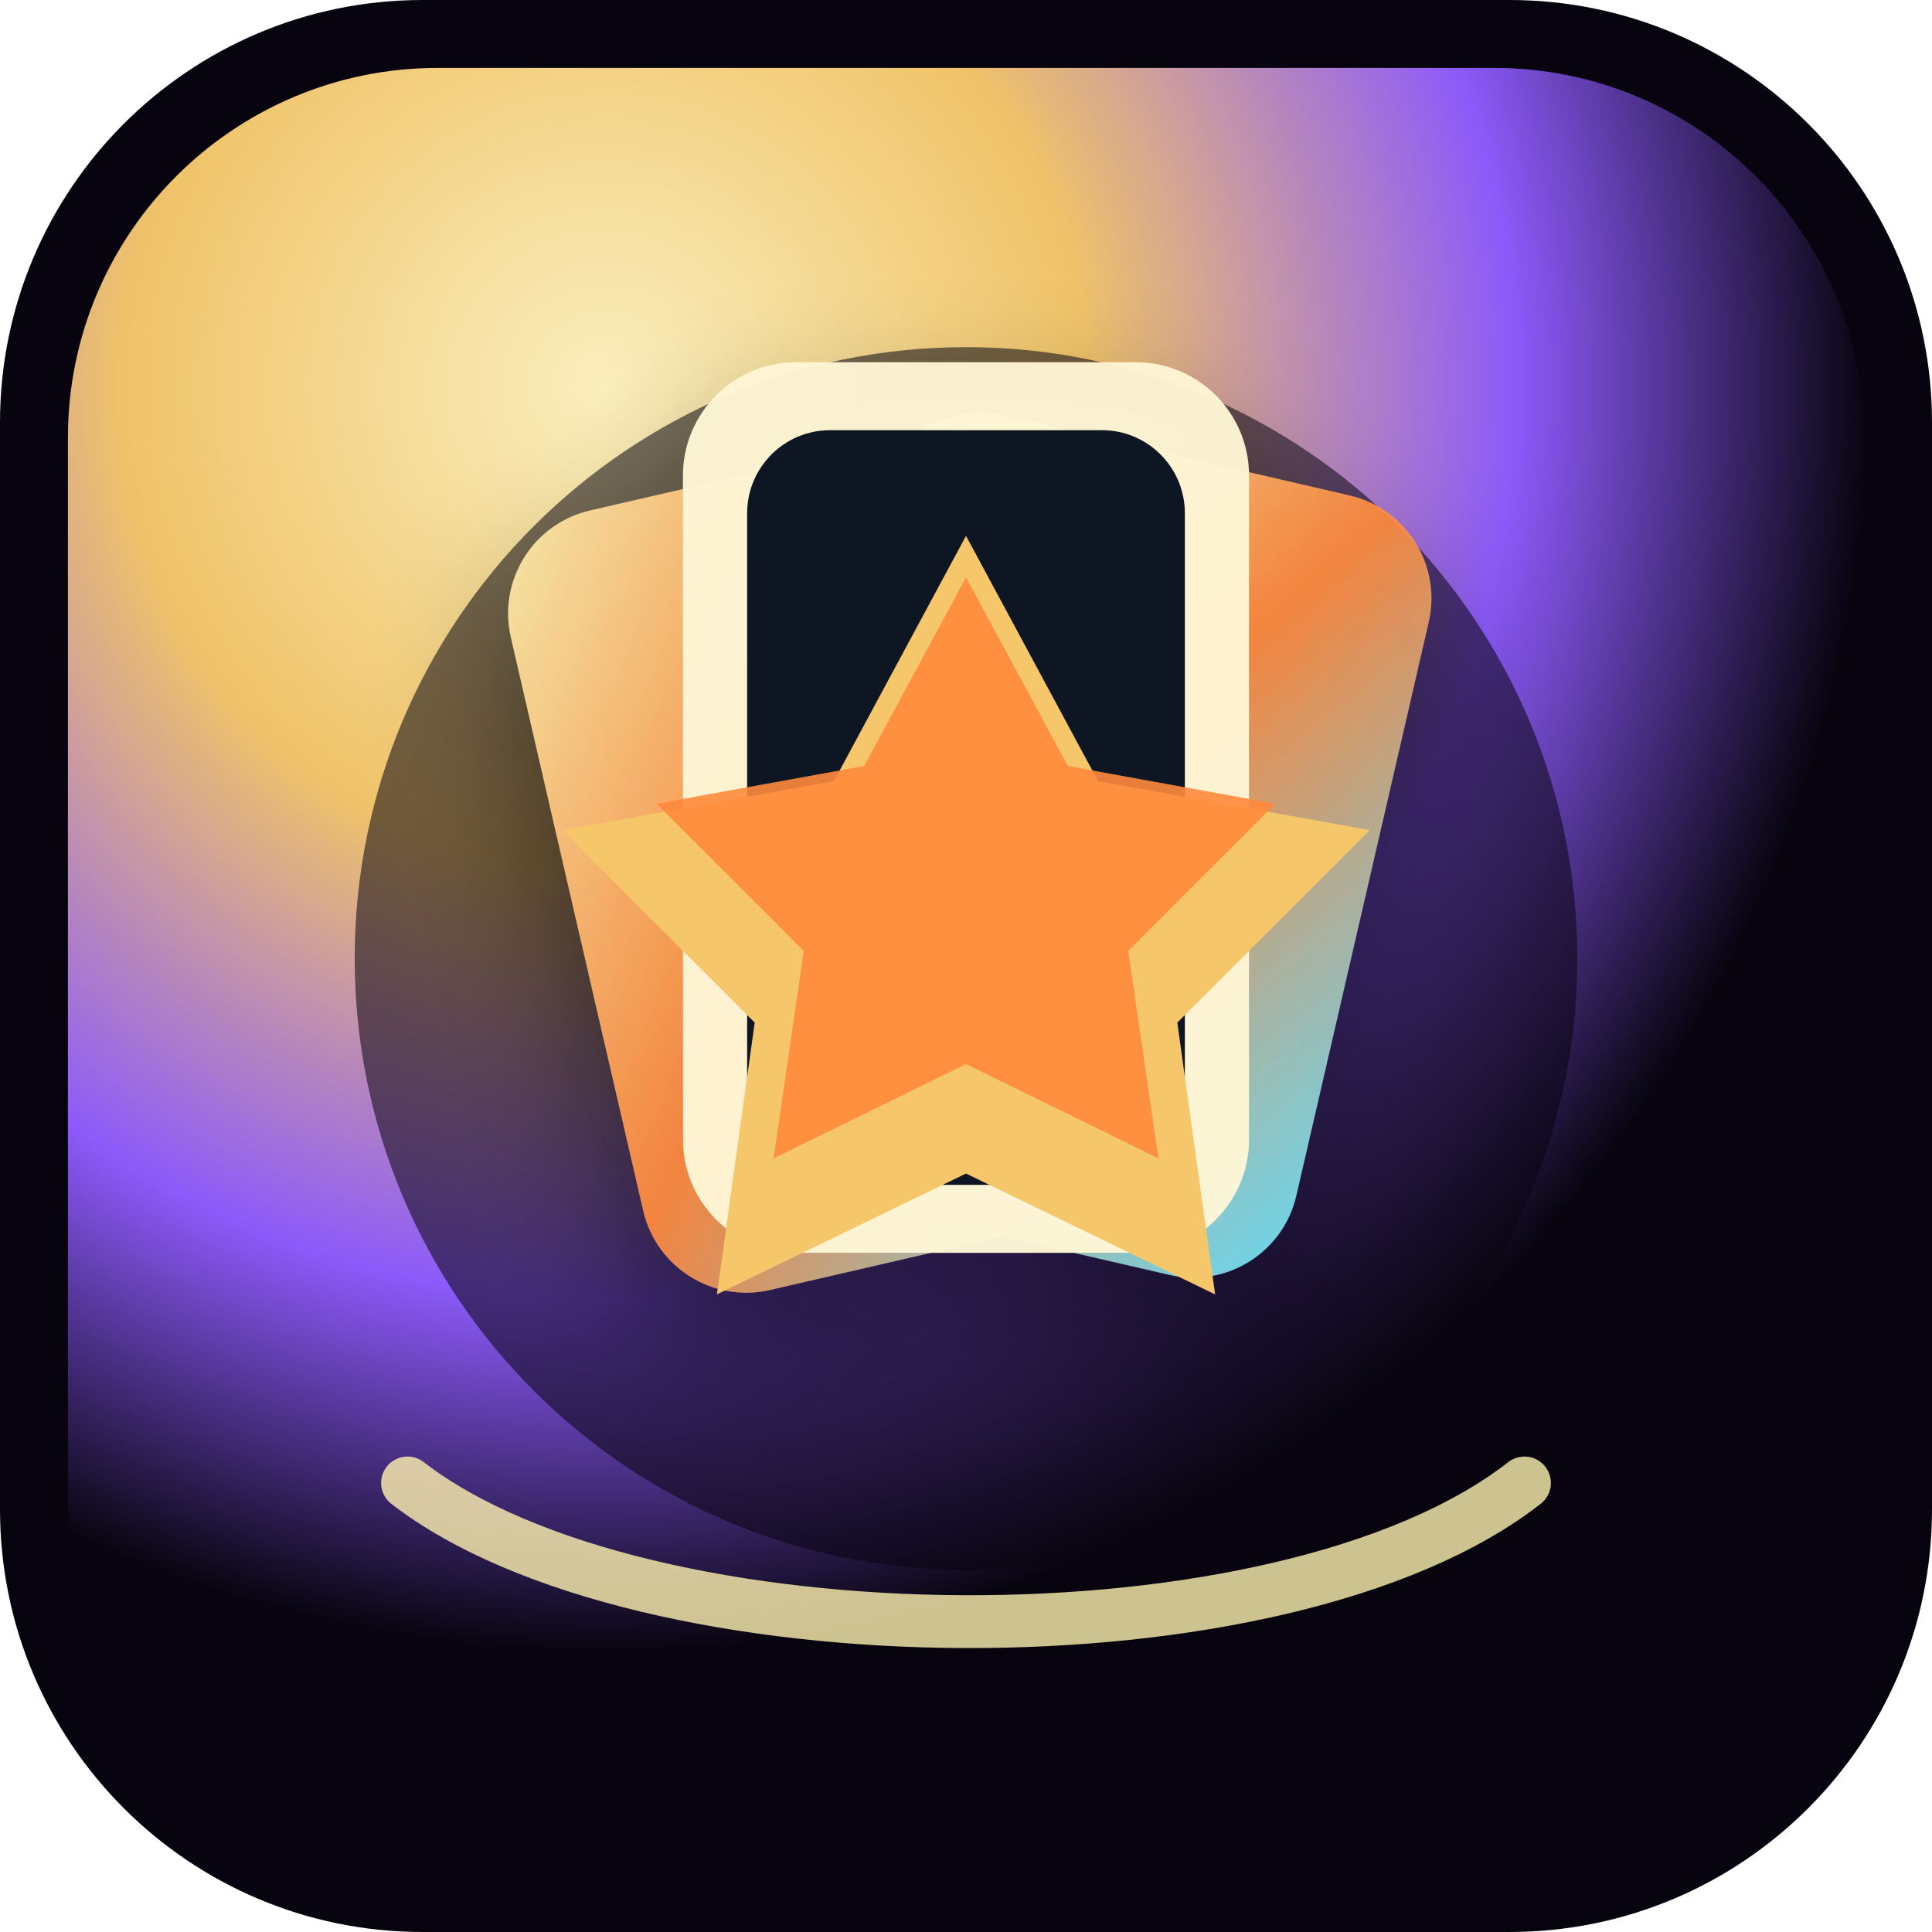
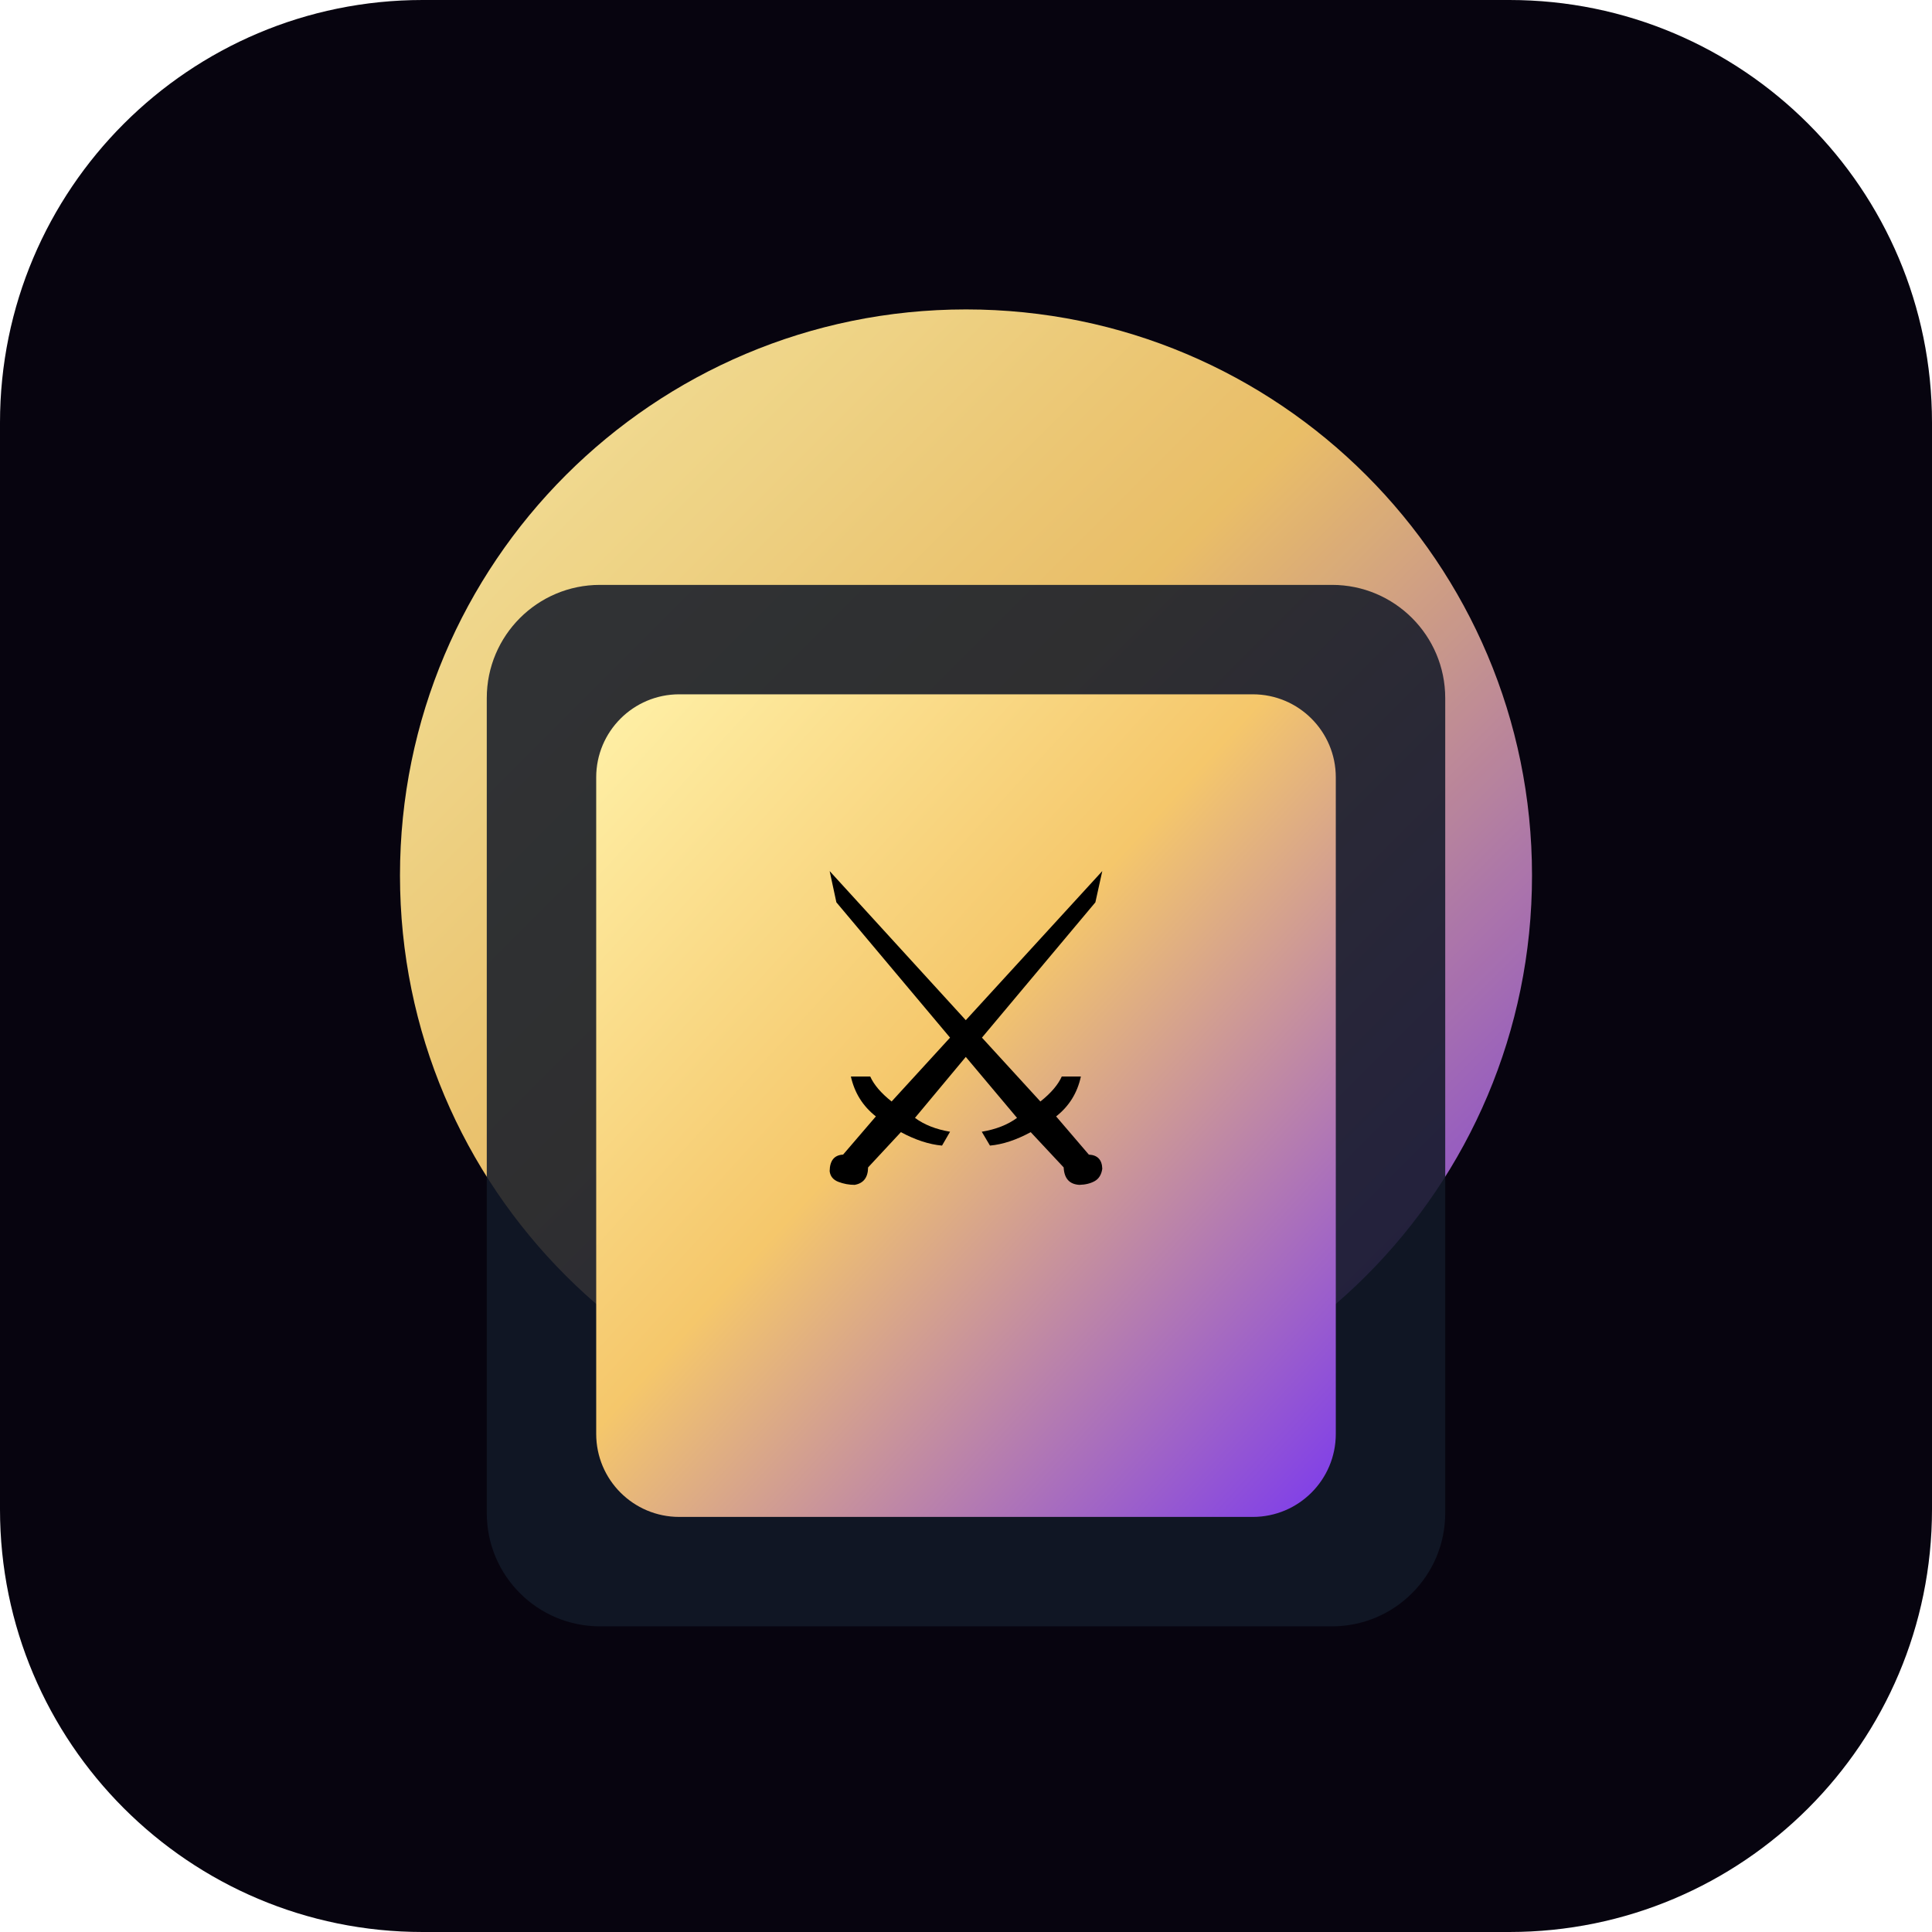
<svg xmlns="http://www.w3.org/2000/svg" viewBox="0 0 512 512">
  <defs>
-     <radialGradient id="g1" cx="30%" cy="18%" r="70%">
-       <stop offset="0%" stop-color="#fff4c2" />
-       <stop offset="38%" stop-color="#f5c76b" />
-       <stop offset="72%" stop-color="#8f5cff" />
-       <stop offset="100%" stop-color="#07040f" />
-     </radialGradient>
-     <linearGradient id="g2" x1="0" x2="1" y1="0" y2="1">
-       <stop offset="0" stop-color="#fff2b0" />
-       <stop offset=".45" stop-color="#ff8a3d" />
-       <stop offset="1" stop-color="#6ee7ff" />
+     <linearGradient id="g" x1="0" x2="1" y1="0" y2="1">
+       <stop stop-color="#fff1a8" />
+       <stop offset=".45" stop-color="#f5c76b" />
+       <stop offset="1" stop-color="#7c3aed" />
    </linearGradient>
-     <filter id="s" x="-20%" y="-20%" width="140%" height="140%">
-       <feDropShadow dx="0" dy="18" stdDeviation="18" flood-color="#000" flood-opacity=".45" />
-     </filter>
  </defs>
  <rect width="512" height="512" rx="112" fill="#07040f" />
-   <rect x="18" y="18" width="476" height="476" rx="98" fill="url(#g1)" opacity=".98" />
-   <circle cx="256" cy="254" r="162" fill="#07040f" opacity=".55" />
-   <g filter="url(#s)">
-     <rect x="151" y="122" width="150" height="212" rx="28" fill="url(#g2)" transform="rotate(-13 226 228)" opacity=".92" />
-     <rect x="213" y="118" width="150" height="212" rx="28" fill="url(#g2)" transform="rotate(13 288 224)" opacity=".92" />
-     <rect x="181" y="96" width="150" height="236" rx="30" fill="#fff7d6" opacity=".96" />
-     <rect x="198" y="114" width="116" height="200" rx="22" fill="#111523" />
-     <path d="M256 142l35 65 72 13-51 51 10 72-66-32-66 32 10-72-51-51 72-13z" fill="#f5c76b" />
-     <path d="M256 153l27 50 55 10-39 39 8 55-51-25-51 25 8-55-39-39 55-10z" fill="#ff8a3d" opacity=".9" />
-   </g>
-   <path d="M108 393c62 48 232 50 296 0" fill="none" stroke="#fff2b0" stroke-width="14" stroke-linecap="round" opacity=".8" />
+   <circle cx="256" cy="232" r="150" fill="url(#g)" opacity=".95" />
+   <path d="M159 155h194a30 30 0 0 1 30 30v216a30 30 0 0 1-30 30H159a30 30 0 0 1-30-30V185a30 30 0 0 1 30-30Z" fill="#111827" opacity=".86" />
+   <path d="M180 184h152a22 22 0 0 1 22 22v174a22 22 0 0 1-22 22H180a22 22 0 0 1-22-22V206a22 22 0 0 1 22-22Z" fill="url(#g)" />
+   <text x="256" y="314" text-anchor="middle" font-size="114" font-family="Arial, sans-serif">⚔️</text>
</svg>
